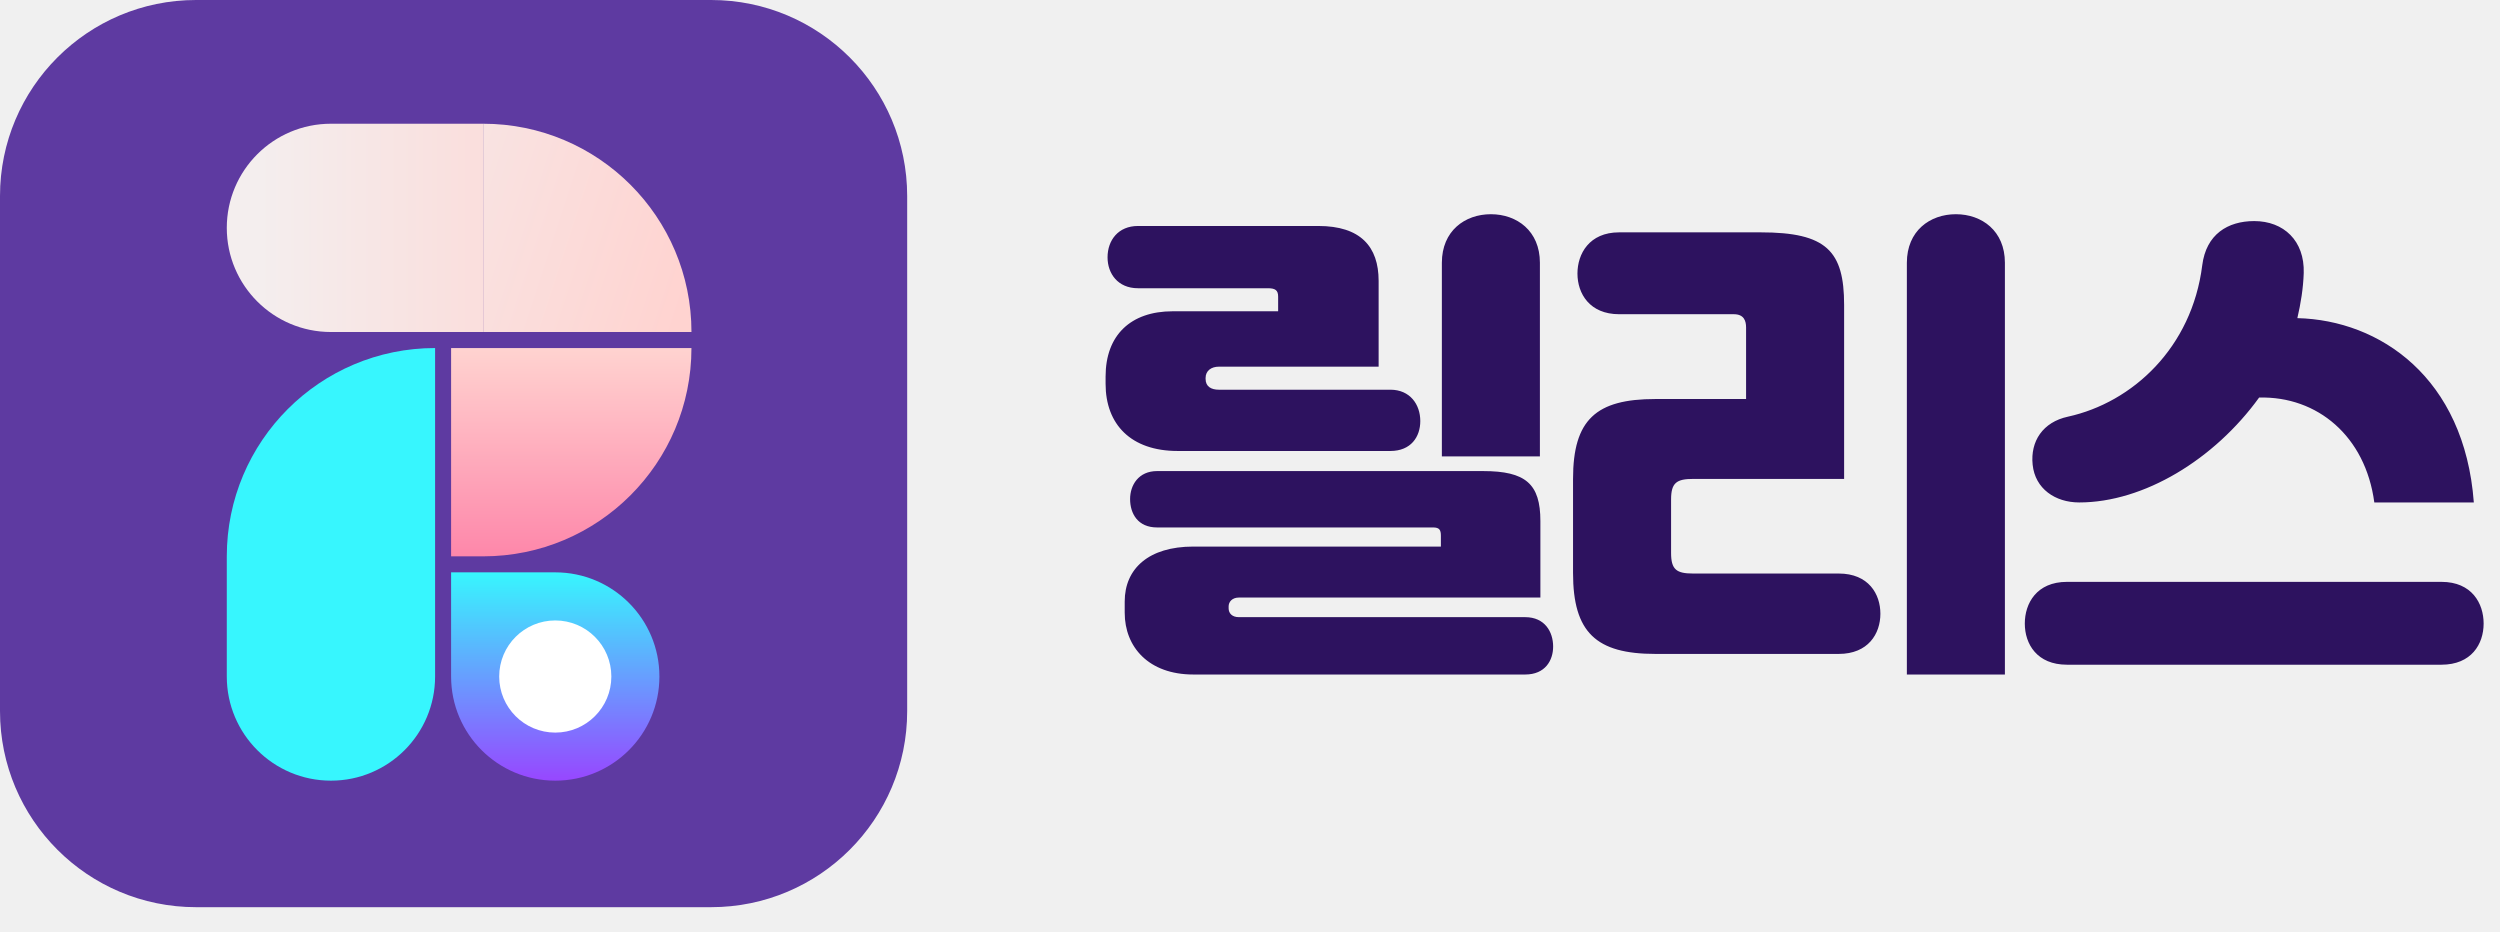
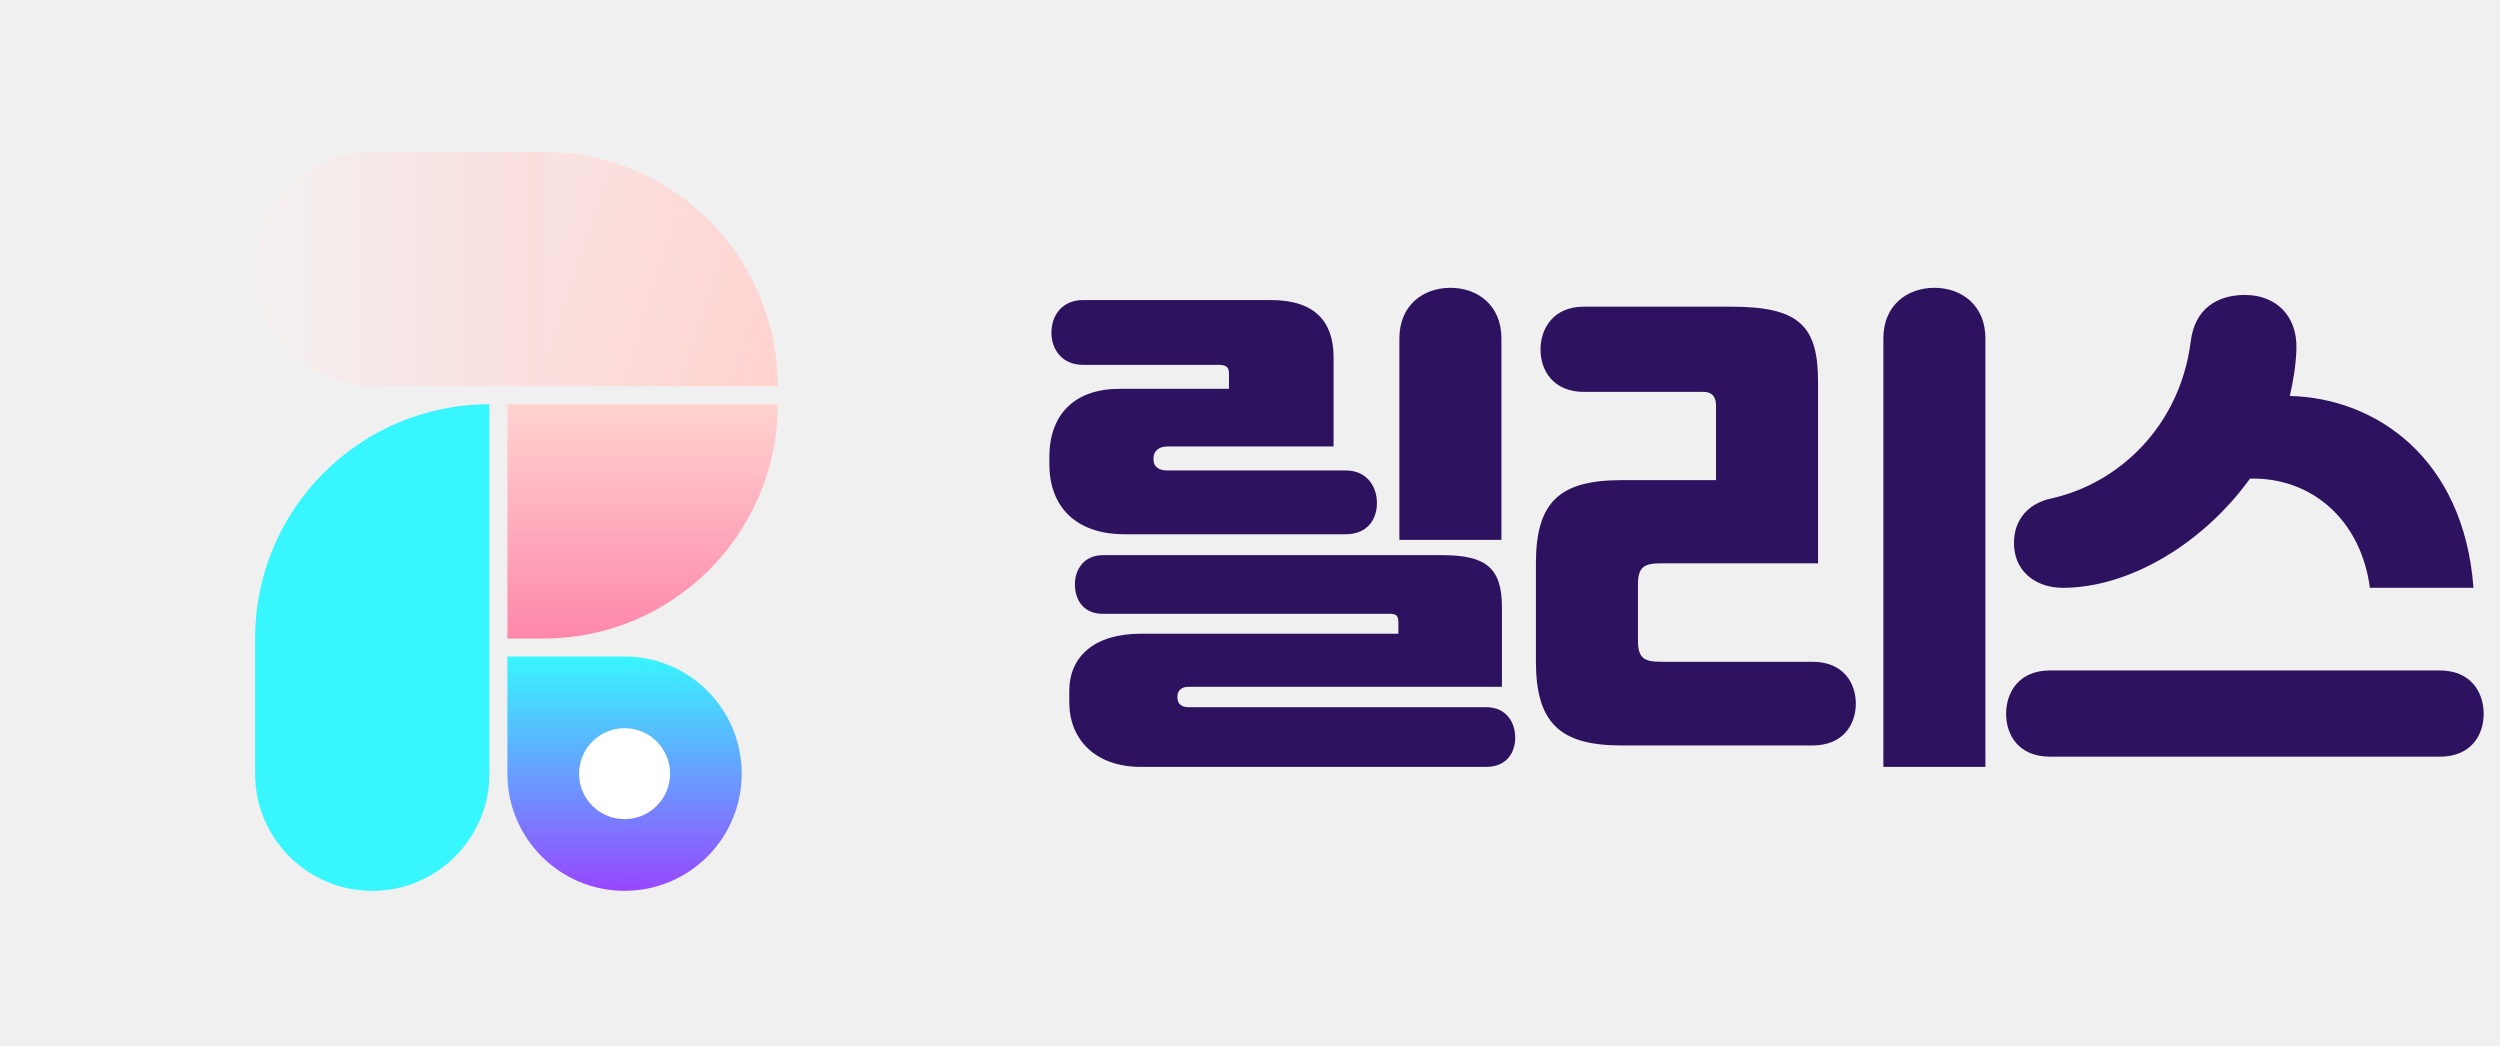
- <svg xmlns="http://www.w3.org/2000/svg" width="102" height="38" viewBox="0 0 102 38" fill="none">
-   <path d="M62.828 18.62H58.828V10.72C58.828 9.42 59.768 8.74 60.828 8.74C61.888 8.74 62.828 9.42 62.828 10.72V18.62ZM56.728 18.4H48.048C46.148 18.4 45.108 17.32 45.108 15.66V15.36C45.108 13.68 46.128 12.7 47.848 12.7H52.148V12.1C52.148 11.84 52.028 11.76 51.728 11.76H46.428C45.608 11.76 45.188 11.16 45.188 10.5C45.188 9.8 45.628 9.22 46.428 9.22H53.788C55.508 9.22 56.248 10.06 56.248 11.46V14.96H49.728C49.428 14.96 49.188 15.12 49.188 15.42V15.46C49.188 15.78 49.428 15.9 49.728 15.9H56.728C57.528 15.9 57.948 16.5 57.948 17.18C57.948 17.82 57.568 18.4 56.728 18.4ZM62.228 27.52H48.688C46.868 27.52 45.888 26.4 45.888 25V24.54C45.888 23.2 46.868 22.3 48.688 22.3H58.788V21.86C58.788 21.62 58.728 21.52 58.468 21.52H47.208C46.428 21.52 46.108 20.96 46.108 20.36C46.108 19.8 46.448 19.22 47.208 19.22H60.508C62.248 19.22 62.848 19.74 62.848 21.26V24.38H50.548C50.268 24.38 50.128 24.56 50.128 24.74V24.82C50.128 25.02 50.268 25.18 50.548 25.18H62.228C63.028 25.18 63.368 25.78 63.368 26.38C63.368 26.94 63.048 27.52 62.228 27.52ZM81.8 27.52H77.8V10.72C77.8 9.42 78.74 8.74 79.8 8.74C80.86 8.74 81.8 9.42 81.8 10.72V27.52ZM75.02 26.68H67.54C65.12 26.68 64.18 25.8 64.18 23.38V19.54C64.18 17.12 65.12 16.28 67.54 16.28H71.24V13.36C71.24 13.1 71.16 12.82 70.74 12.82H66.06C64.86 12.82 64.36 11.98 64.36 11.16C64.36 10.36 64.84 9.48 66.06 9.48H71.84C74.52 9.48 75.24 10.24 75.24 12.44V19.54H69.08C68.4 19.54 68.18 19.7 68.18 20.38V22.56C68.18 23.24 68.4 23.4 69.08 23.4H75.02C76.24 23.4 76.72 24.24 76.72 25.04C76.72 25.86 76.22 26.68 75.02 26.68ZM84.832 20.5C83.852 20.5 83.032 19.94 82.932 18.96C82.832 18 83.352 17.22 84.372 17C87.012 16.42 89.432 14.18 89.852 10.82C90.012 9.56 90.892 9.02 91.972 9.02C93.172 9.02 94.032 9.82 93.992 11.14C93.972 11.76 93.872 12.38 93.732 12.98C97.092 13.06 100.552 15.4 100.932 20.5H96.872C96.512 17.8 94.552 16.16 92.172 16.22C90.352 18.74 87.472 20.5 84.832 20.5ZM84.332 23.74H99.612C100.852 23.74 101.332 24.62 101.332 25.44C101.332 26.28 100.832 27.12 99.612 27.12H84.332C83.112 27.12 82.612 26.28 82.612 25.44C82.612 24.62 83.092 23.74 84.332 23.74Z" fill="#2D125F" />
-   <rect width="37.013" height="37.013" rx="8" fill="#5E3AA1" />
-   <path d="M9.253 22.699C9.253 18.005 13.058 14.2 17.752 14.2V14.2V27.602C17.752 29.948 15.849 31.851 13.503 31.851V31.851C11.156 31.851 9.253 29.948 9.253 27.602V22.699Z" fill="#37F6FE" />
-   <path d="M19.713 5.048V5.048C24.407 5.048 28.212 8.853 28.212 13.546V13.546H19.713V5.048Z" fill="url(#paint0_linear_695_8230)" />
-   <path d="M9.253 9.297C9.253 6.95 11.156 5.048 13.503 5.048H19.713V13.546H13.503C11.156 13.546 9.253 11.644 9.253 9.297V9.297Z" fill="url(#paint1_linear_695_8230)" />
-   <path d="M28.211 14.2V14.2C28.211 18.894 24.407 22.699 19.713 22.699L18.405 22.699L18.405 14.2L28.211 14.2Z" fill="url(#paint2_linear_695_8230)" />
-   <path d="M18.405 23.352H22.655C25.002 23.352 26.904 25.255 26.904 27.602V27.602C26.904 29.949 25.002 31.851 22.655 31.851V31.851C20.308 31.851 18.405 29.949 18.405 27.602V23.352Z" fill="url(#paint3_linear_695_8230)" />
-   <circle cx="22.655" cy="27.602" r="2.288" fill="white" />
+ <svg xmlns="http://www.w3.org/2000/svg" width="98" height="41" viewBox="0 0 98 41" fill="none">
+   <path d="M10 25.03C10 19.958 14.112 15.846 19.184 15.846V15.846V30.328C19.184 32.865 17.128 34.921 14.592 34.921V34.921C12.056 34.921 10 32.865 10 30.328V25.03Z" fill="#37F6FE" />
+   <path d="M21.303 5.955V5.955C26.376 5.955 30.488 10.067 30.488 15.139V15.139H21.303V5.955Z" fill="url(#paint0_linear_695_8230)" />
+   <path d="M10 10.547C10 8.011 12.056 5.955 14.592 5.955H21.304V15.139H14.592C12.056 15.139 10 13.083 10 10.547V10.547Z" fill="url(#paint1_linear_695_8230)" />
+   <path d="M30.488 15.846V15.846C30.488 20.918 26.376 25.03 21.303 25.03L19.891 25.03L19.891 15.846L30.488 15.846Z" fill="url(#paint2_linear_695_8230)" />
+   <path d="M19.89 25.736H24.483C27.019 25.736 29.075 27.792 29.075 30.328V30.328C29.075 32.865 27.019 34.92 24.483 34.92V34.92C21.947 34.92 19.89 32.865 19.89 30.328V25.736Z" fill="url(#paint3_linear_695_8230)" />
+   <circle cx="24.483" cy="30.328" r="1.783" fill="white" />
+   <path d="M58.856 21.162H54.856V13.262C54.856 11.962 55.796 11.282 56.856 11.282C57.916 11.282 58.856 11.962 58.856 13.262V21.162ZM52.756 20.942H44.076C42.176 20.942 41.136 19.862 41.136 18.202V17.902C41.136 16.222 42.156 15.242 43.876 15.242H48.176V14.642C48.176 14.382 48.056 14.302 47.756 14.302H42.456C41.636 14.302 41.216 13.702 41.216 13.042C41.216 12.342 41.656 11.762 42.456 11.762H49.816C51.536 11.762 52.276 12.602 52.276 14.002V17.502H45.756C45.456 17.502 45.216 17.662 45.216 17.962V18.002C45.216 18.322 45.456 18.442 45.756 18.442H52.756C53.556 18.442 53.976 19.042 53.976 19.722C53.976 20.362 53.596 20.942 52.756 20.942ZM58.256 30.062H44.716C42.896 30.062 41.916 28.942 41.916 27.542V27.082C41.916 25.742 42.896 24.842 44.716 24.842H54.816V24.402C54.816 24.162 54.756 24.062 54.496 24.062H43.236C42.456 24.062 42.136 23.502 42.136 22.902C42.136 22.342 42.476 21.762 43.236 21.762H56.536C58.276 21.762 58.876 22.282 58.876 23.802V26.922H46.576C46.296 26.922 46.156 27.102 46.156 27.282V27.362C46.156 27.562 46.296 27.722 46.576 27.722H58.256C59.056 27.722 59.396 28.322 59.396 28.922C59.396 29.482 59.076 30.062 58.256 30.062ZM77.828 30.062H73.828V13.262C73.828 11.962 74.768 11.282 75.828 11.282C76.888 11.282 77.828 11.962 77.828 13.262V30.062ZM71.048 29.222H63.568C61.148 29.222 60.208 28.342 60.208 25.922V22.082C60.208 19.662 61.148 18.822 63.568 18.822H67.268V15.902C67.268 15.642 67.188 15.362 66.768 15.362H62.088C60.888 15.362 60.388 14.522 60.388 13.702C60.388 12.902 60.868 12.022 62.088 12.022H67.868C70.548 12.022 71.268 12.782 71.268 14.982V22.082H65.108C64.428 22.082 64.208 22.242 64.208 22.922V25.102C64.208 25.782 64.428 25.942 65.108 25.942H71.048C72.268 25.942 72.748 26.782 72.748 27.582C72.748 28.402 72.248 29.222 71.048 29.222ZM80.86 23.042C79.88 23.042 79.06 22.482 78.96 21.502C78.86 20.542 79.38 19.762 80.4 19.542C83.04 18.962 85.46 16.722 85.88 13.362C86.04 12.102 86.92 11.562 88 11.562C89.2 11.562 90.06 12.362 90.02 13.682C90 14.302 89.9 14.922 89.76 15.522C93.12 15.602 96.58 17.942 96.96 23.042H92.9C92.54 20.342 90.58 18.702 88.2 18.762C86.38 21.282 83.5 23.042 80.86 23.042ZM80.36 26.282H95.64C96.88 26.282 97.36 27.162 97.36 27.982C97.36 28.822 96.86 29.662 95.64 29.662H80.36C79.14 29.662 78.64 28.822 78.64 27.982C78.64 27.162 79.12 26.282 80.36 26.282Z" fill="#2D125F" />
  <defs>
-     <linearGradient id="paint0_linear_695_8230" x1="11.541" y1="8.316" x2="27.558" y2="13.546" gradientUnits="userSpaceOnUse">
+     <linearGradient id="paint0_linear_695_8230" x1="12.473" y1="9.487" x2="29.781" y2="15.139" gradientUnits="userSpaceOnUse">
      <stop stop-color="#F4EEEE" />
      <stop offset="1" stop-color="#FFD3D0" />
    </linearGradient>
-     <linearGradient id="paint1_linear_695_8230" x1="10.561" y1="8.643" x2="26.25" y2="8.643" gradientUnits="userSpaceOnUse">
+     <linearGradient id="paint1_linear_695_8230" x1="11.413" y1="9.841" x2="28.368" y2="9.841" gradientUnits="userSpaceOnUse">
      <stop stop-color="#F4EEEE" />
      <stop offset="1" stop-color="#FFD3D0" />
    </linearGradient>
-     <linearGradient id="paint2_linear_695_8230" x1="23.308" y1="14.2" x2="23.308" y2="22.699" gradientUnits="userSpaceOnUse">
+     <linearGradient id="paint2_linear_695_8230" x1="25.189" y1="15.846" x2="25.189" y2="25.03" gradientUnits="userSpaceOnUse">
      <stop stop-color="#FFD3D0" />
      <stop offset="1" stop-color="#FE87AA" />
    </linearGradient>
-     <linearGradient id="paint3_linear_695_8230" x1="22.655" y1="23.352" x2="22.655" y2="31.851" gradientUnits="userSpaceOnUse">
+     <linearGradient id="paint3_linear_695_8230" x1="24.483" y1="25.736" x2="24.483" y2="34.92" gradientUnits="userSpaceOnUse">
      <stop stop-color="#37F6FE" />
      <stop offset="1" stop-color="#9747FF" />
    </linearGradient>
  </defs>
</svg>
